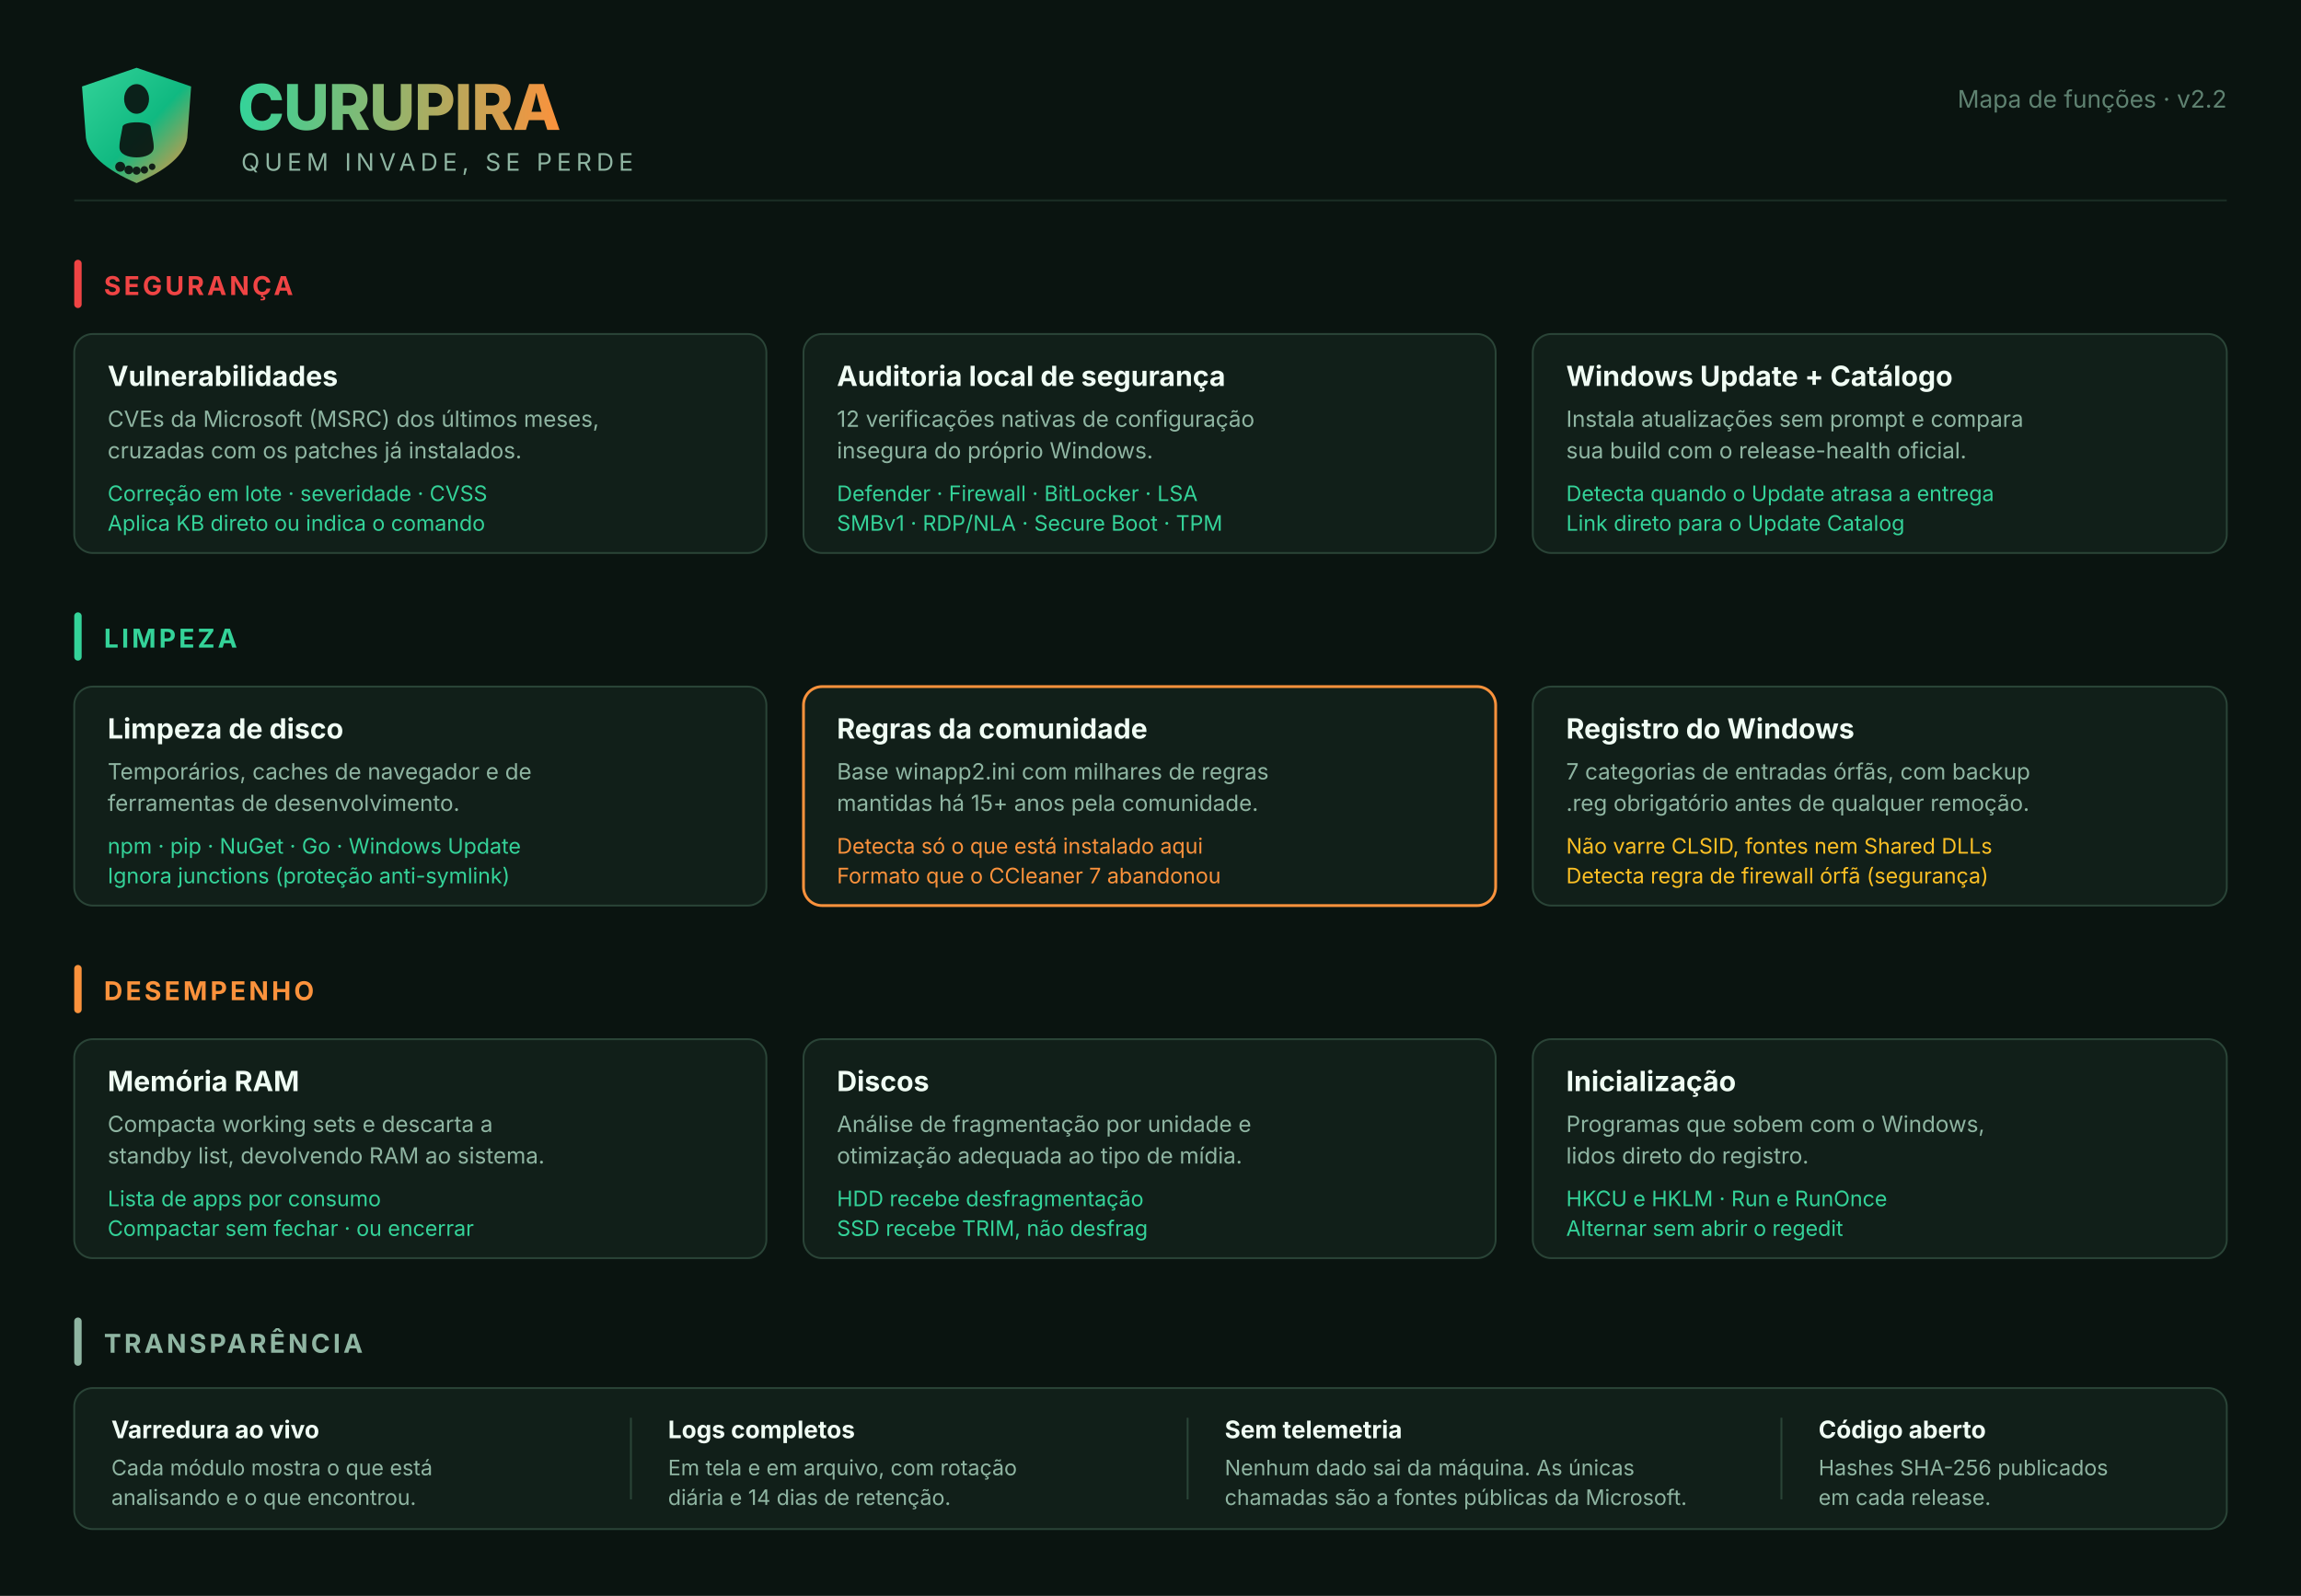
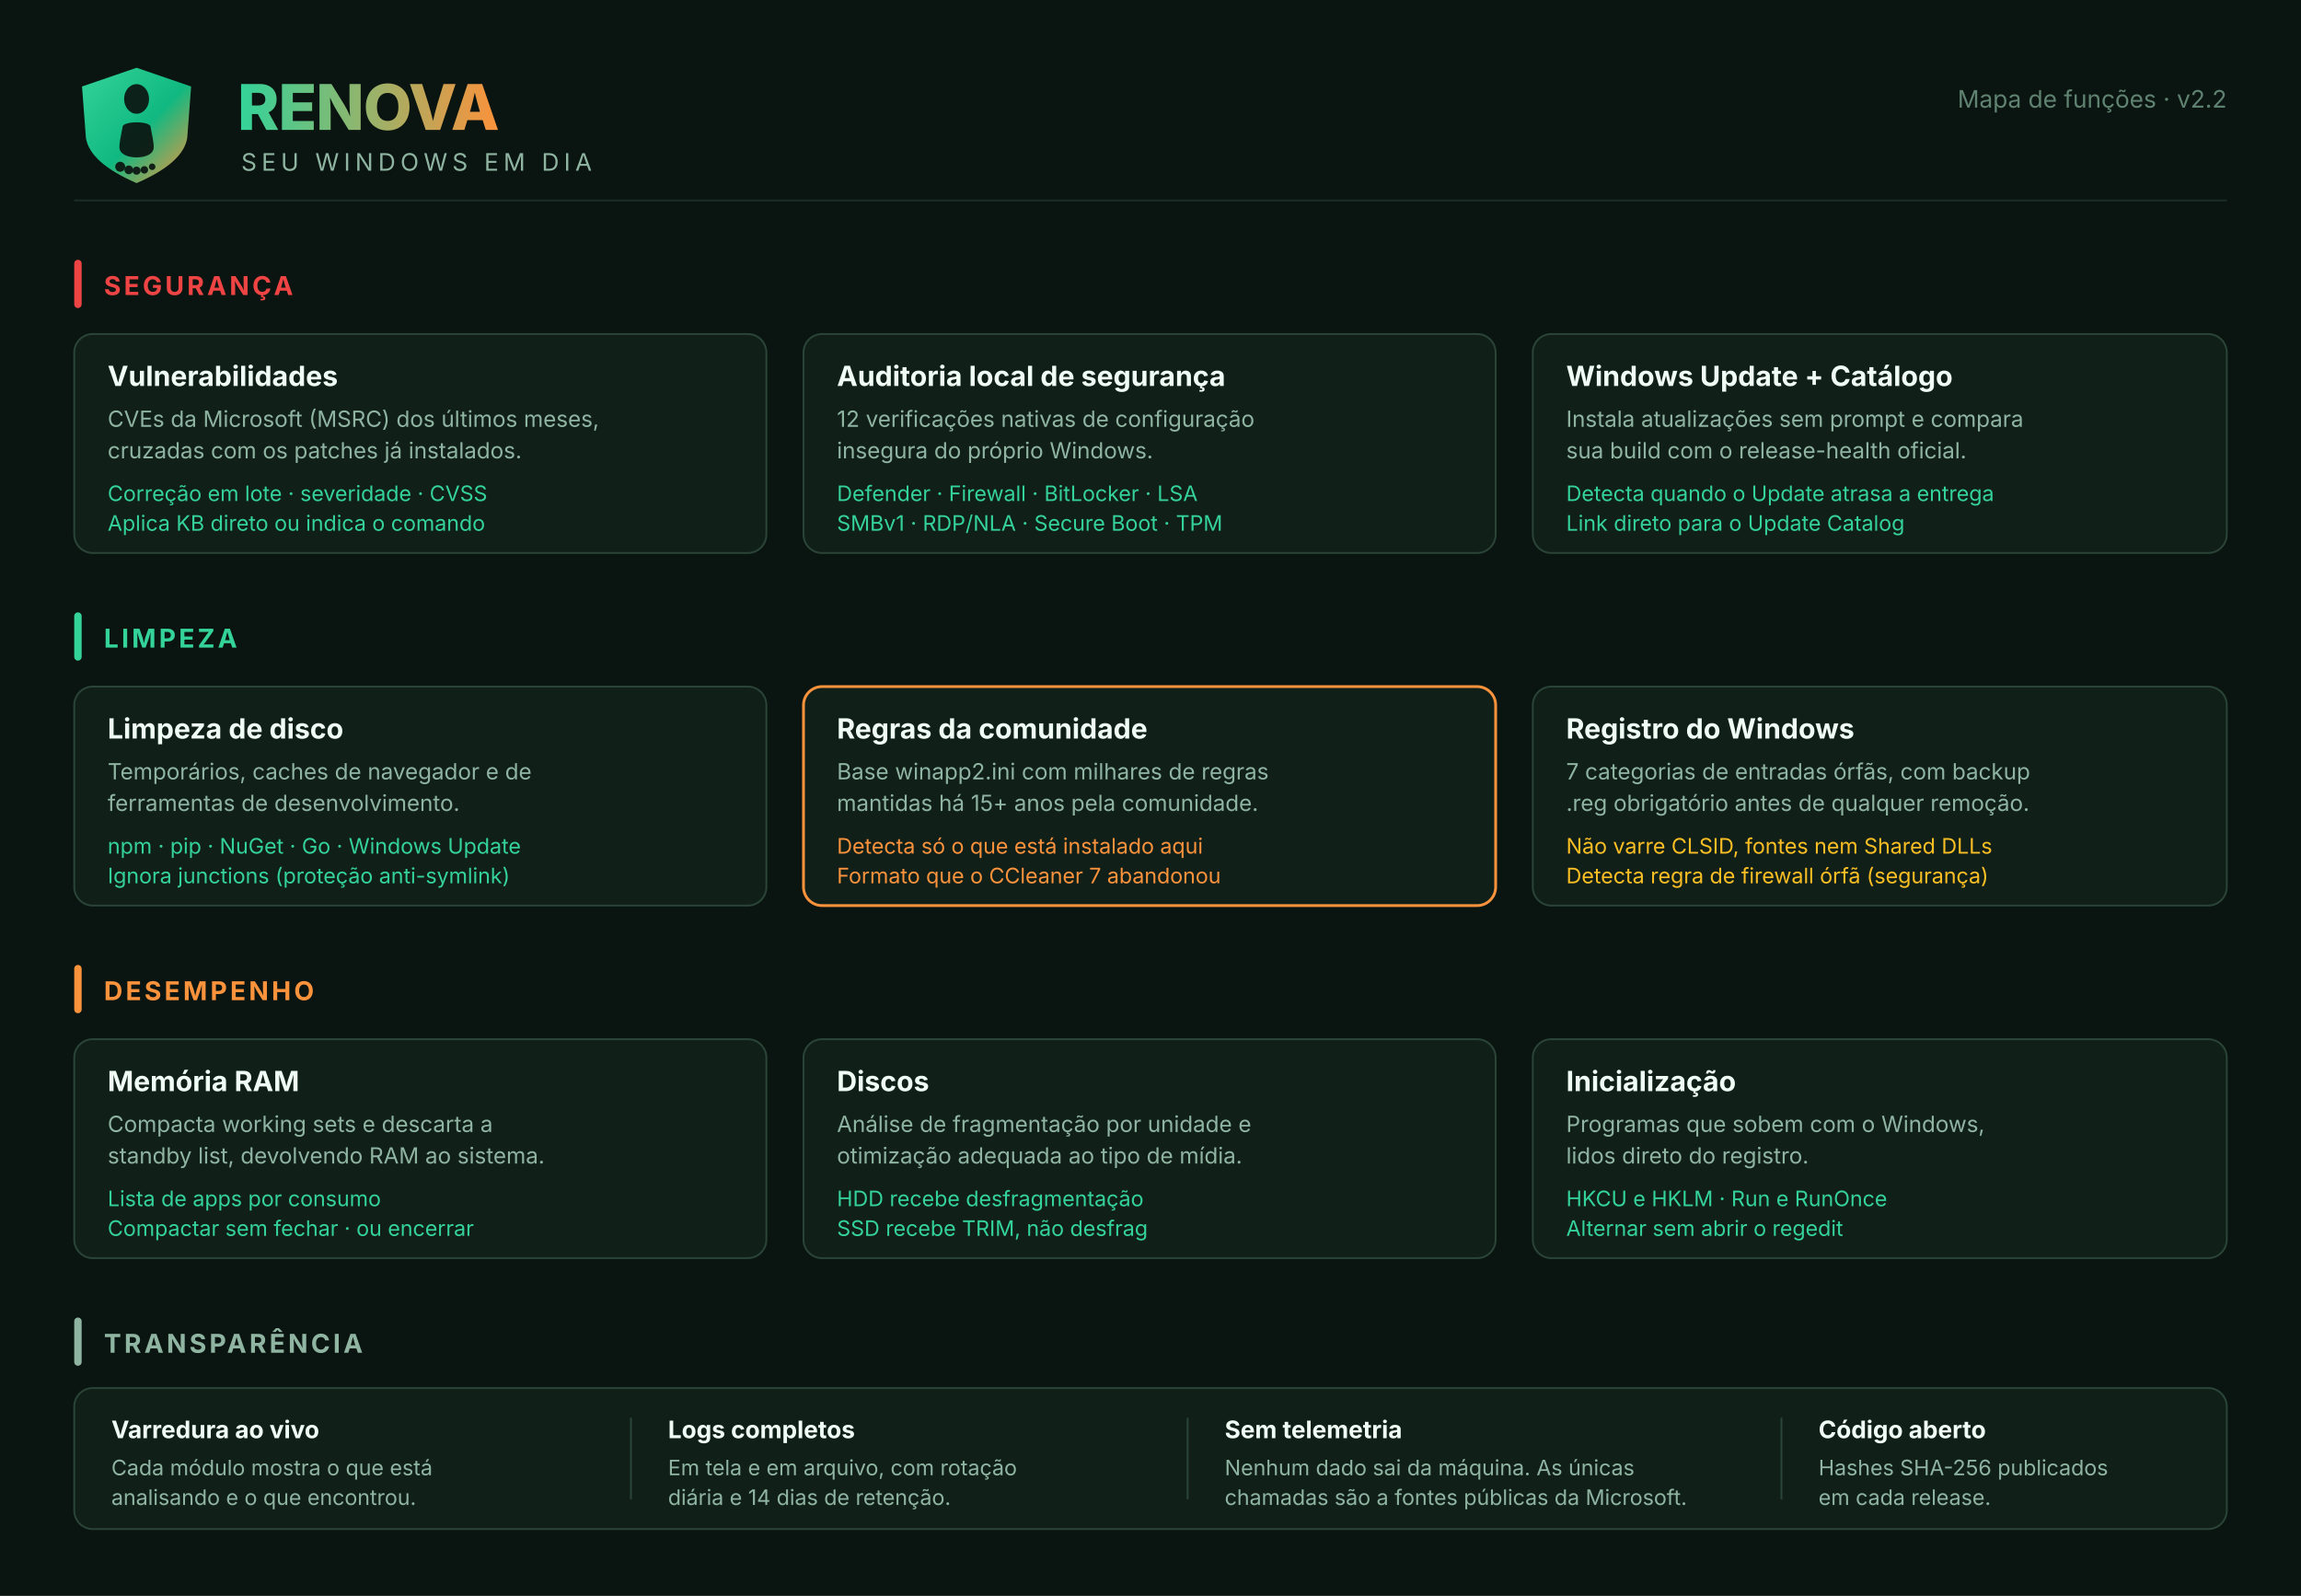
<svg xmlns="http://www.w3.org/2000/svg" viewBox="0 0 1240 860" width="1240" height="860" font-family="Segoe UI, Inter, sans-serif">
  <defs>
    <linearGradient id="brand" x1="0%" y1="0%" x2="100%" y2="100%">
      <stop offset="0%" stop-color="#34D399" />
      <stop offset="55%" stop-color="#10B981" />
      <stop offset="100%" stop-color="#FB923C" />
    </linearGradient>
    <linearGradient id="wordmark" x1="0%" y1="0%" x2="100%" y2="0%">
      <stop offset="0%" stop-color="#34D399" />
      <stop offset="100%" stop-color="#FB923C" />
    </linearGradient>
  </defs>
  <rect width="1240" height="860" fill="#0A1410" />
  <g transform="translate(40,34)">
    <g transform="scale(0.42)">
      <path d="M 80 6 L 150 30 L 145 96 Q 140 128 80 154 Q 20 128 15 96 L 10 30 Z" fill="url(#brand)" />
      <g fill="#0A1410" opacity="0.92">
        <ellipse cx="80" cy="46" rx="16" ry="19" />
        <path d="M 62 82 C 62 74, 98 74, 98 82 C 100 94, 102 100, 102 108                  C 102 117, 91 121, 80 121 C 69 121, 58 117, 58 108                  C 58 100, 60 94, 62 82 Z" />
        <circle cx="59" cy="133" r="6.4" />
        <circle cx="70" cy="137" r="5.6" />
        <circle cx="80" cy="138" r="5.2" />
        <circle cx="90" cy="137" r="4.8" />
        <circle cx="100" cy="133" r="4.2" />
      </g>
    </g>
-     <text x="88" y="36" font-size="34" font-weight="800" fill="url(#wordmark)" letter-spacing="-0.5">CURUPIRA</text>
-     <text x="90" y="58" font-size="13" fill="#8FB5A2" letter-spacing="2.6">QUEM INVADE, SE PERDE</text>
+     <text x="88" y="36" font-size="34" font-weight="800" fill="url(#wordmark)" letter-spacing="-0.5">RENOVA</text>
+     <text x="90" y="58" font-size="13" fill="#8FB5A2" letter-spacing="2.6">SEU WINDOWS EM DIA</text>
  </g>
  <text x="1200" y="58" font-size="13" fill="#5F8271" text-anchor="end">Mapa de funções · v2.2</text>
  <line x1="40" y1="108" x2="1200" y2="108" stroke="#1B2E25" stroke-width="1" />
  <g transform="translate(40,140)">
    <rect x="0" y="0" width="4" height="26" rx="2" fill="#EF4444" />
    <text x="16" y="19" font-size="14" font-weight="700" fill="#EF4444" letter-spacing="1.6">SEGURANÇA</text>
    <g transform="translate(0,40)">
      <rect x="0" y="0" width="373" height="118" rx="10" fill="#111F19" stroke="#2A4437" />
      <text x="18" y="28" font-size="15" font-weight="700" fill="#F0FDF4">Vulnerabilidades</text>
      <text x="18" y="50" font-size="12" fill="#8FB5A2">CVEs da Microsoft (MSRC) dos últimos meses,</text>
      <text x="18" y="67" font-size="12" fill="#8FB5A2">cruzadas com os patches já instalados.</text>
      <text x="18" y="90" font-size="11.5" fill="#34D399">Correção em lote · severidade · CVSS</text>
      <text x="18" y="106" font-size="11.5" fill="#34D399">Aplica KB direto ou indica o comando</text>
    </g>
    <g transform="translate(393,40)">
      <rect x="0" y="0" width="373" height="118" rx="10" fill="#111F19" stroke="#2A4437" />
      <text x="18" y="28" font-size="15" font-weight="700" fill="#F0FDF4">Auditoria local de segurança</text>
      <text x="18" y="50" font-size="12" fill="#8FB5A2">12 verificações nativas de configuração</text>
      <text x="18" y="67" font-size="12" fill="#8FB5A2">insegura do próprio Windows.</text>
      <text x="18" y="90" font-size="11.5" fill="#34D399">Defender · Firewall · BitLocker · LSA</text>
      <text x="18" y="106" font-size="11.5" fill="#34D399">SMBv1 · RDP/NLA · Secure Boot · TPM</text>
    </g>
    <g transform="translate(786,40)">
      <rect x="0" y="0" width="374" height="118" rx="10" fill="#111F19" stroke="#2A4437" />
      <text x="18" y="28" font-size="15" font-weight="700" fill="#F0FDF4">Windows Update + Catálogo</text>
      <text x="18" y="50" font-size="12" fill="#8FB5A2">Instala atualizações sem prompt e compara</text>
      <text x="18" y="67" font-size="12" fill="#8FB5A2">sua build com o release-health oficial.</text>
      <text x="18" y="90" font-size="11.5" fill="#34D399">Detecta quando o Update atrasa a entrega</text>
      <text x="18" y="106" font-size="11.5" fill="#34D399">Link direto para o Update Catalog</text>
    </g>
  </g>
  <g transform="translate(40,330)">
    <rect x="0" y="0" width="4" height="26" rx="2" fill="#34D399" />
    <text x="16" y="19" font-size="14" font-weight="700" fill="#34D399" letter-spacing="1.6">LIMPEZA</text>
    <g transform="translate(0,40)">
      <rect x="0" y="0" width="373" height="118" rx="10" fill="#111F19" stroke="#2A4437" />
      <text x="18" y="28" font-size="15" font-weight="700" fill="#F0FDF4">Limpeza de disco</text>
      <text x="18" y="50" font-size="12" fill="#8FB5A2">Temporários, caches de navegador e de</text>
      <text x="18" y="67" font-size="12" fill="#8FB5A2">ferramentas de desenvolvimento.</text>
      <text x="18" y="90" font-size="11.5" fill="#34D399">npm · pip · NuGet · Go · Windows Update</text>
      <text x="18" y="106" font-size="11.5" fill="#34D399">Ignora junctions (proteção anti-symlink)</text>
    </g>
    <g transform="translate(393,40)">
      <rect x="0" y="0" width="373" height="118" rx="10" fill="#111F19" stroke="#FB923C" stroke-width="1.5" />
      <text x="18" y="28" font-size="15" font-weight="700" fill="#F0FDF4">Regras da comunidade</text>
      <text x="18" y="50" font-size="12" fill="#8FB5A2">Base winapp2.ini com milhares de regras</text>
      <text x="18" y="67" font-size="12" fill="#8FB5A2">mantidas há 15+ anos pela comunidade.</text>
      <text x="18" y="90" font-size="11.5" fill="#FB923C">Detecta só o que está instalado aqui</text>
      <text x="18" y="106" font-size="11.5" fill="#FB923C">Formato que o CCleaner 7 abandonou</text>
    </g>
    <g transform="translate(786,40)">
      <rect x="0" y="0" width="374" height="118" rx="10" fill="#111F19" stroke="#2A4437" />
      <text x="18" y="28" font-size="15" font-weight="700" fill="#F0FDF4">Registro do Windows</text>
      <text x="18" y="50" font-size="12" fill="#8FB5A2">7 categorias de entradas órfãs, com backup</text>
      <text x="18" y="67" font-size="12" fill="#8FB5A2">.reg obrigatório antes de qualquer remoção.</text>
      <text x="18" y="90" font-size="11.5" fill="#FBBF24">Não varre CLSID, fontes nem Shared DLLs</text>
      <text x="18" y="106" font-size="11.5" fill="#FBBF24">Detecta regra de firewall órfã (segurança)</text>
    </g>
  </g>
  <g transform="translate(40,520)">
    <rect x="0" y="0" width="4" height="26" rx="2" fill="#FB923C" />
    <text x="16" y="19" font-size="14" font-weight="700" fill="#FB923C" letter-spacing="1.6">DESEMPENHO</text>
    <g transform="translate(0,40)">
      <rect x="0" y="0" width="373" height="118" rx="10" fill="#111F19" stroke="#2A4437" />
      <text x="18" y="28" font-size="15" font-weight="700" fill="#F0FDF4">Memória RAM</text>
      <text x="18" y="50" font-size="12" fill="#8FB5A2">Compacta working sets e descarta a</text>
      <text x="18" y="67" font-size="12" fill="#8FB5A2">standby list, devolvendo RAM ao sistema.</text>
      <text x="18" y="90" font-size="11.5" fill="#34D399">Lista de apps por consumo</text>
      <text x="18" y="106" font-size="11.5" fill="#34D399">Compactar sem fechar · ou encerrar</text>
    </g>
    <g transform="translate(393,40)">
      <rect x="0" y="0" width="373" height="118" rx="10" fill="#111F19" stroke="#2A4437" />
      <text x="18" y="28" font-size="15" font-weight="700" fill="#F0FDF4">Discos</text>
      <text x="18" y="50" font-size="12" fill="#8FB5A2">Análise de fragmentação por unidade e</text>
      <text x="18" y="67" font-size="12" fill="#8FB5A2">otimização adequada ao tipo de mídia.</text>
      <text x="18" y="90" font-size="11.5" fill="#34D399">HDD recebe desfragmentação</text>
      <text x="18" y="106" font-size="11.5" fill="#34D399">SSD recebe TRIM, não desfrag</text>
    </g>
    <g transform="translate(786,40)">
      <rect x="0" y="0" width="374" height="118" rx="10" fill="#111F19" stroke="#2A4437" />
      <text x="18" y="28" font-size="15" font-weight="700" fill="#F0FDF4">Inicialização</text>
      <text x="18" y="50" font-size="12" fill="#8FB5A2">Programas que sobem com o Windows,</text>
      <text x="18" y="67" font-size="12" fill="#8FB5A2">lidos direto do registro.</text>
      <text x="18" y="90" font-size="11.5" fill="#34D399">HKCU e HKLM · Run e RunOnce</text>
      <text x="18" y="106" font-size="11.5" fill="#34D399">Alternar sem abrir o regedit</text>
    </g>
  </g>
  <g transform="translate(40,710)">
    <rect x="0" y="0" width="4" height="26" rx="2" fill="#8FB5A2" />
    <text x="16" y="19" font-size="14" font-weight="700" fill="#8FB5A2" letter-spacing="1.6">TRANSPARÊNCIA</text>
    <g transform="translate(0,38)">
      <rect x="0" y="0" width="1160" height="76" rx="10" fill="#111F19" stroke="#2A4437" />
      <text x="20" y="27" font-size="13" font-weight="700" fill="#F0FDF4">Varredura ao vivo</text>
      <text x="20" y="47" font-size="11.5" fill="#8FB5A2">Cada módulo mostra o que está</text>
      <text x="20" y="63" font-size="11.5" fill="#8FB5A2">analisando e o que encontrou.</text>
      <line x1="300" y1="16" x2="300" y2="60" stroke="#2A4437" />
      <text x="320" y="27" font-size="13" font-weight="700" fill="#F0FDF4">Logs completos</text>
      <text x="320" y="47" font-size="11.5" fill="#8FB5A2">Em tela e em arquivo, com rotação</text>
      <text x="320" y="63" font-size="11.5" fill="#8FB5A2">diária e 14 dias de retenção.</text>
      <line x1="600" y1="16" x2="600" y2="60" stroke="#2A4437" />
      <text x="620" y="27" font-size="13" font-weight="700" fill="#F0FDF4">Sem telemetria</text>
      <text x="620" y="47" font-size="11.5" fill="#8FB5A2">Nenhum dado sai da máquina. As únicas</text>
      <text x="620" y="63" font-size="11.5" fill="#8FB5A2">chamadas são a fontes públicas da Microsoft.</text>
      <line x1="920" y1="16" x2="920" y2="60" stroke="#2A4437" />
      <text x="940" y="27" font-size="13" font-weight="700" fill="#F0FDF4">Código aberto</text>
      <text x="940" y="47" font-size="11.5" fill="#8FB5A2">Hashes SHA-256 publicados</text>
      <text x="940" y="63" font-size="11.5" fill="#8FB5A2">em cada release.</text>
    </g>
  </g>
</svg>
